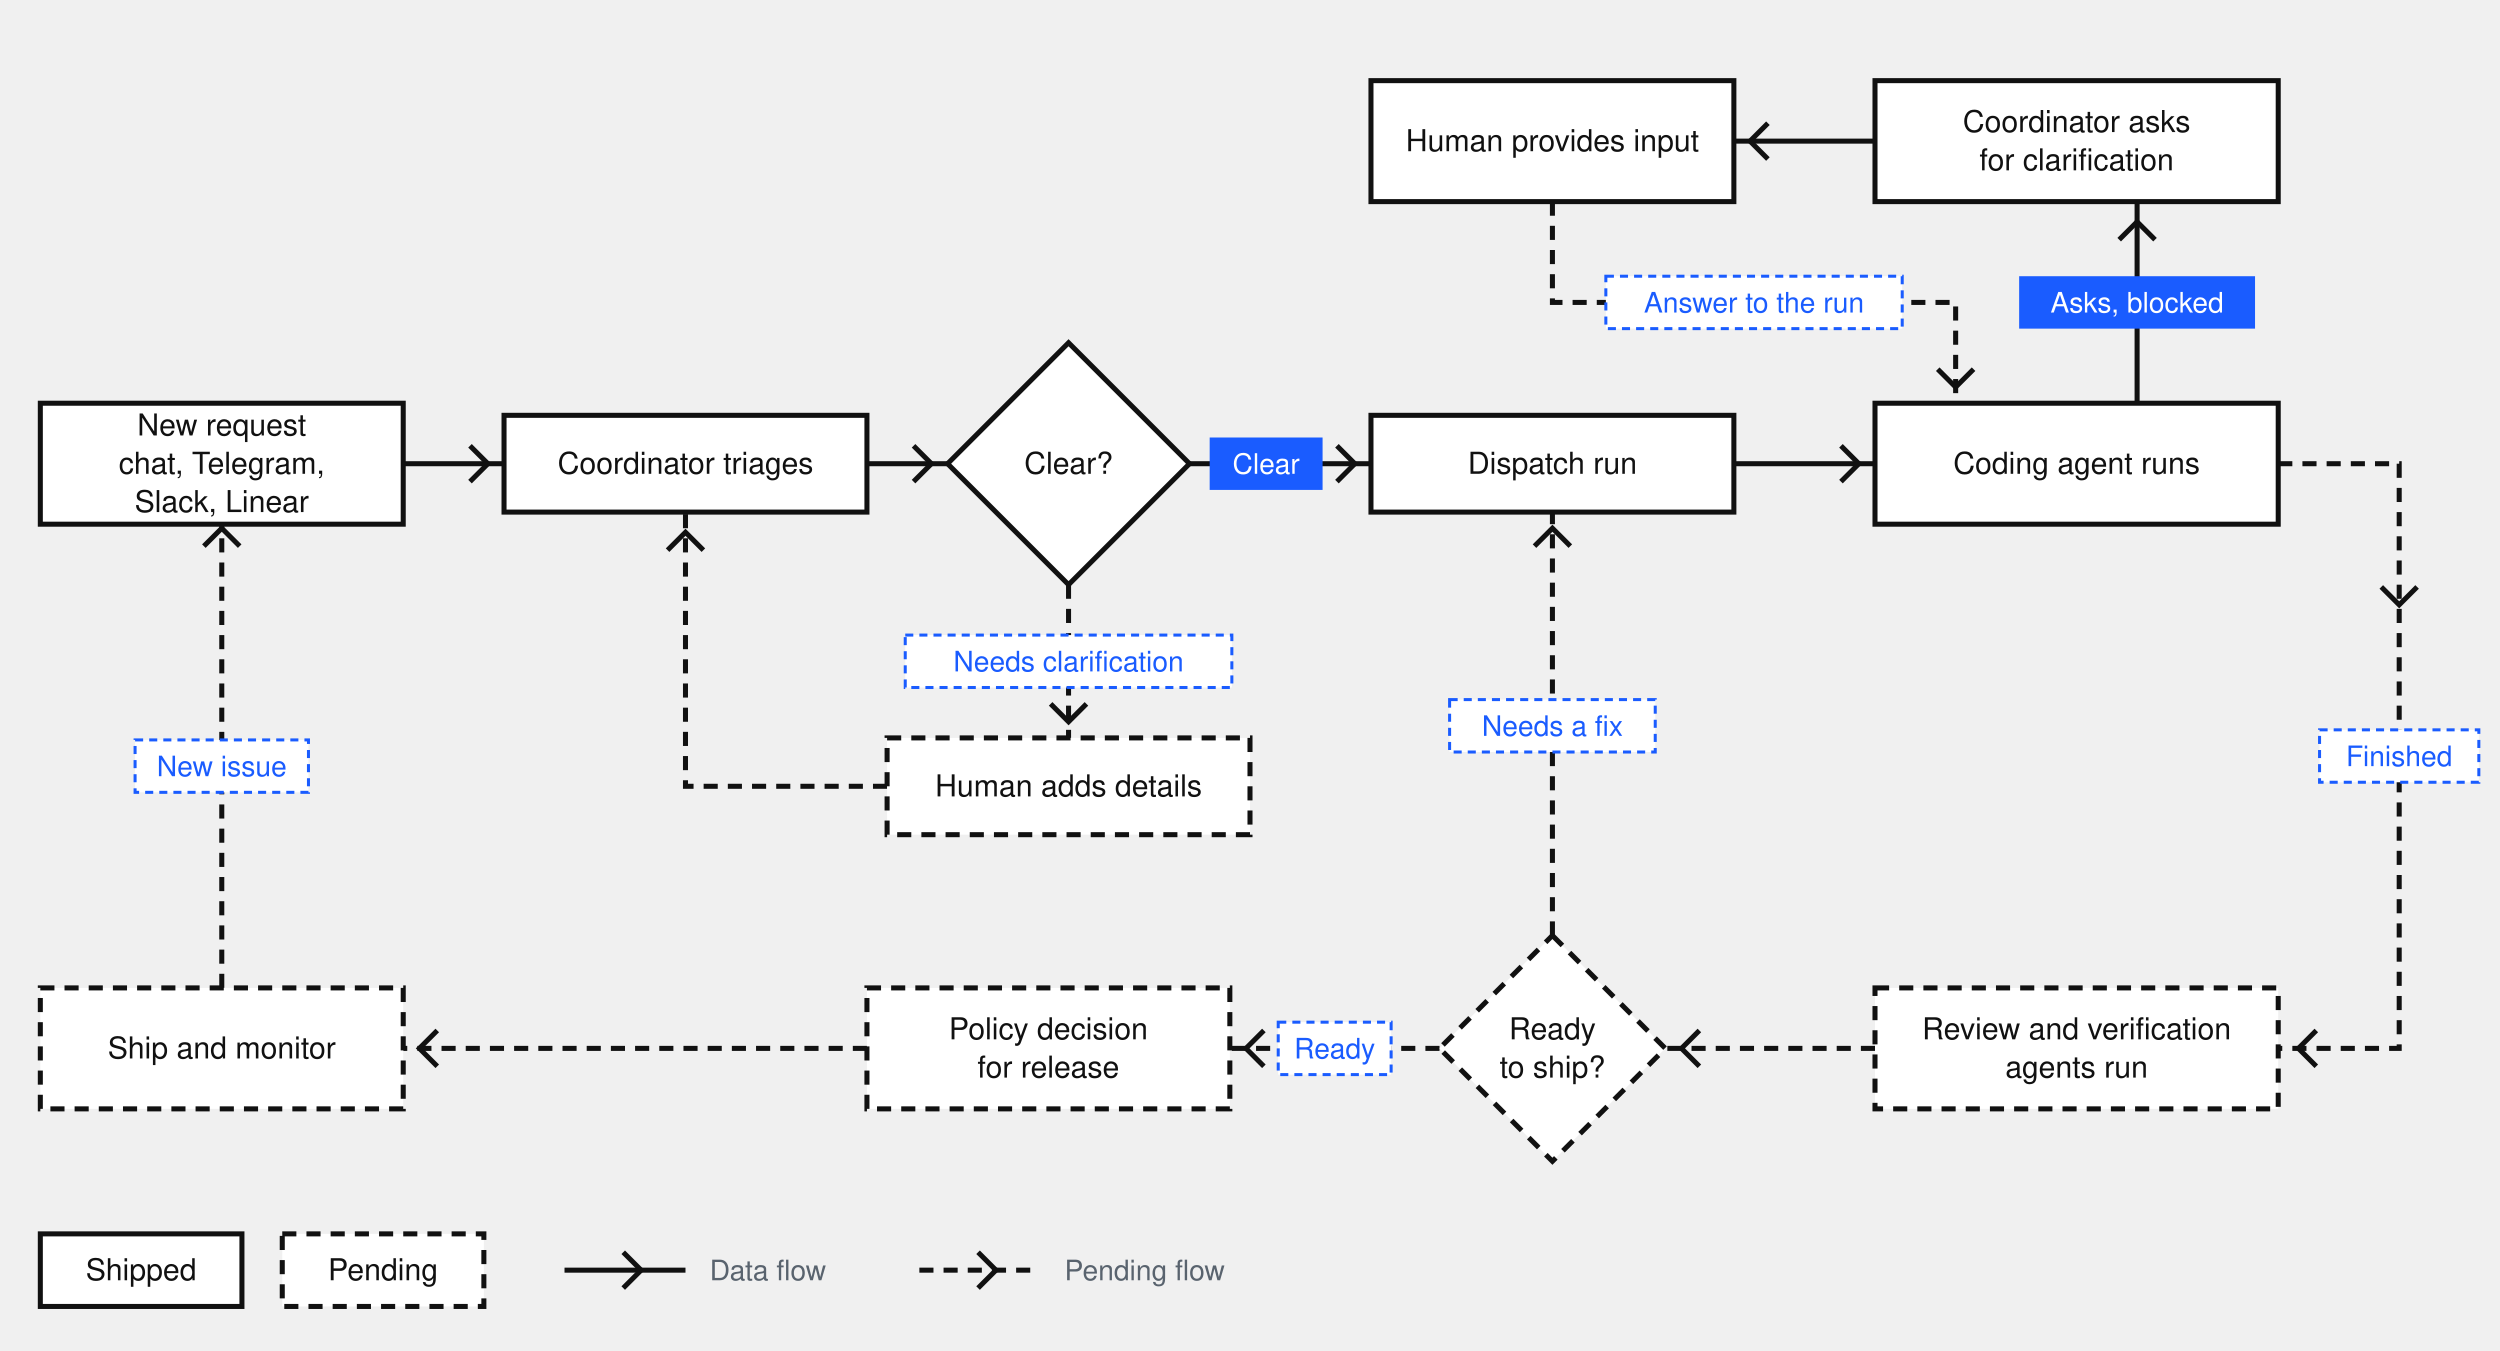
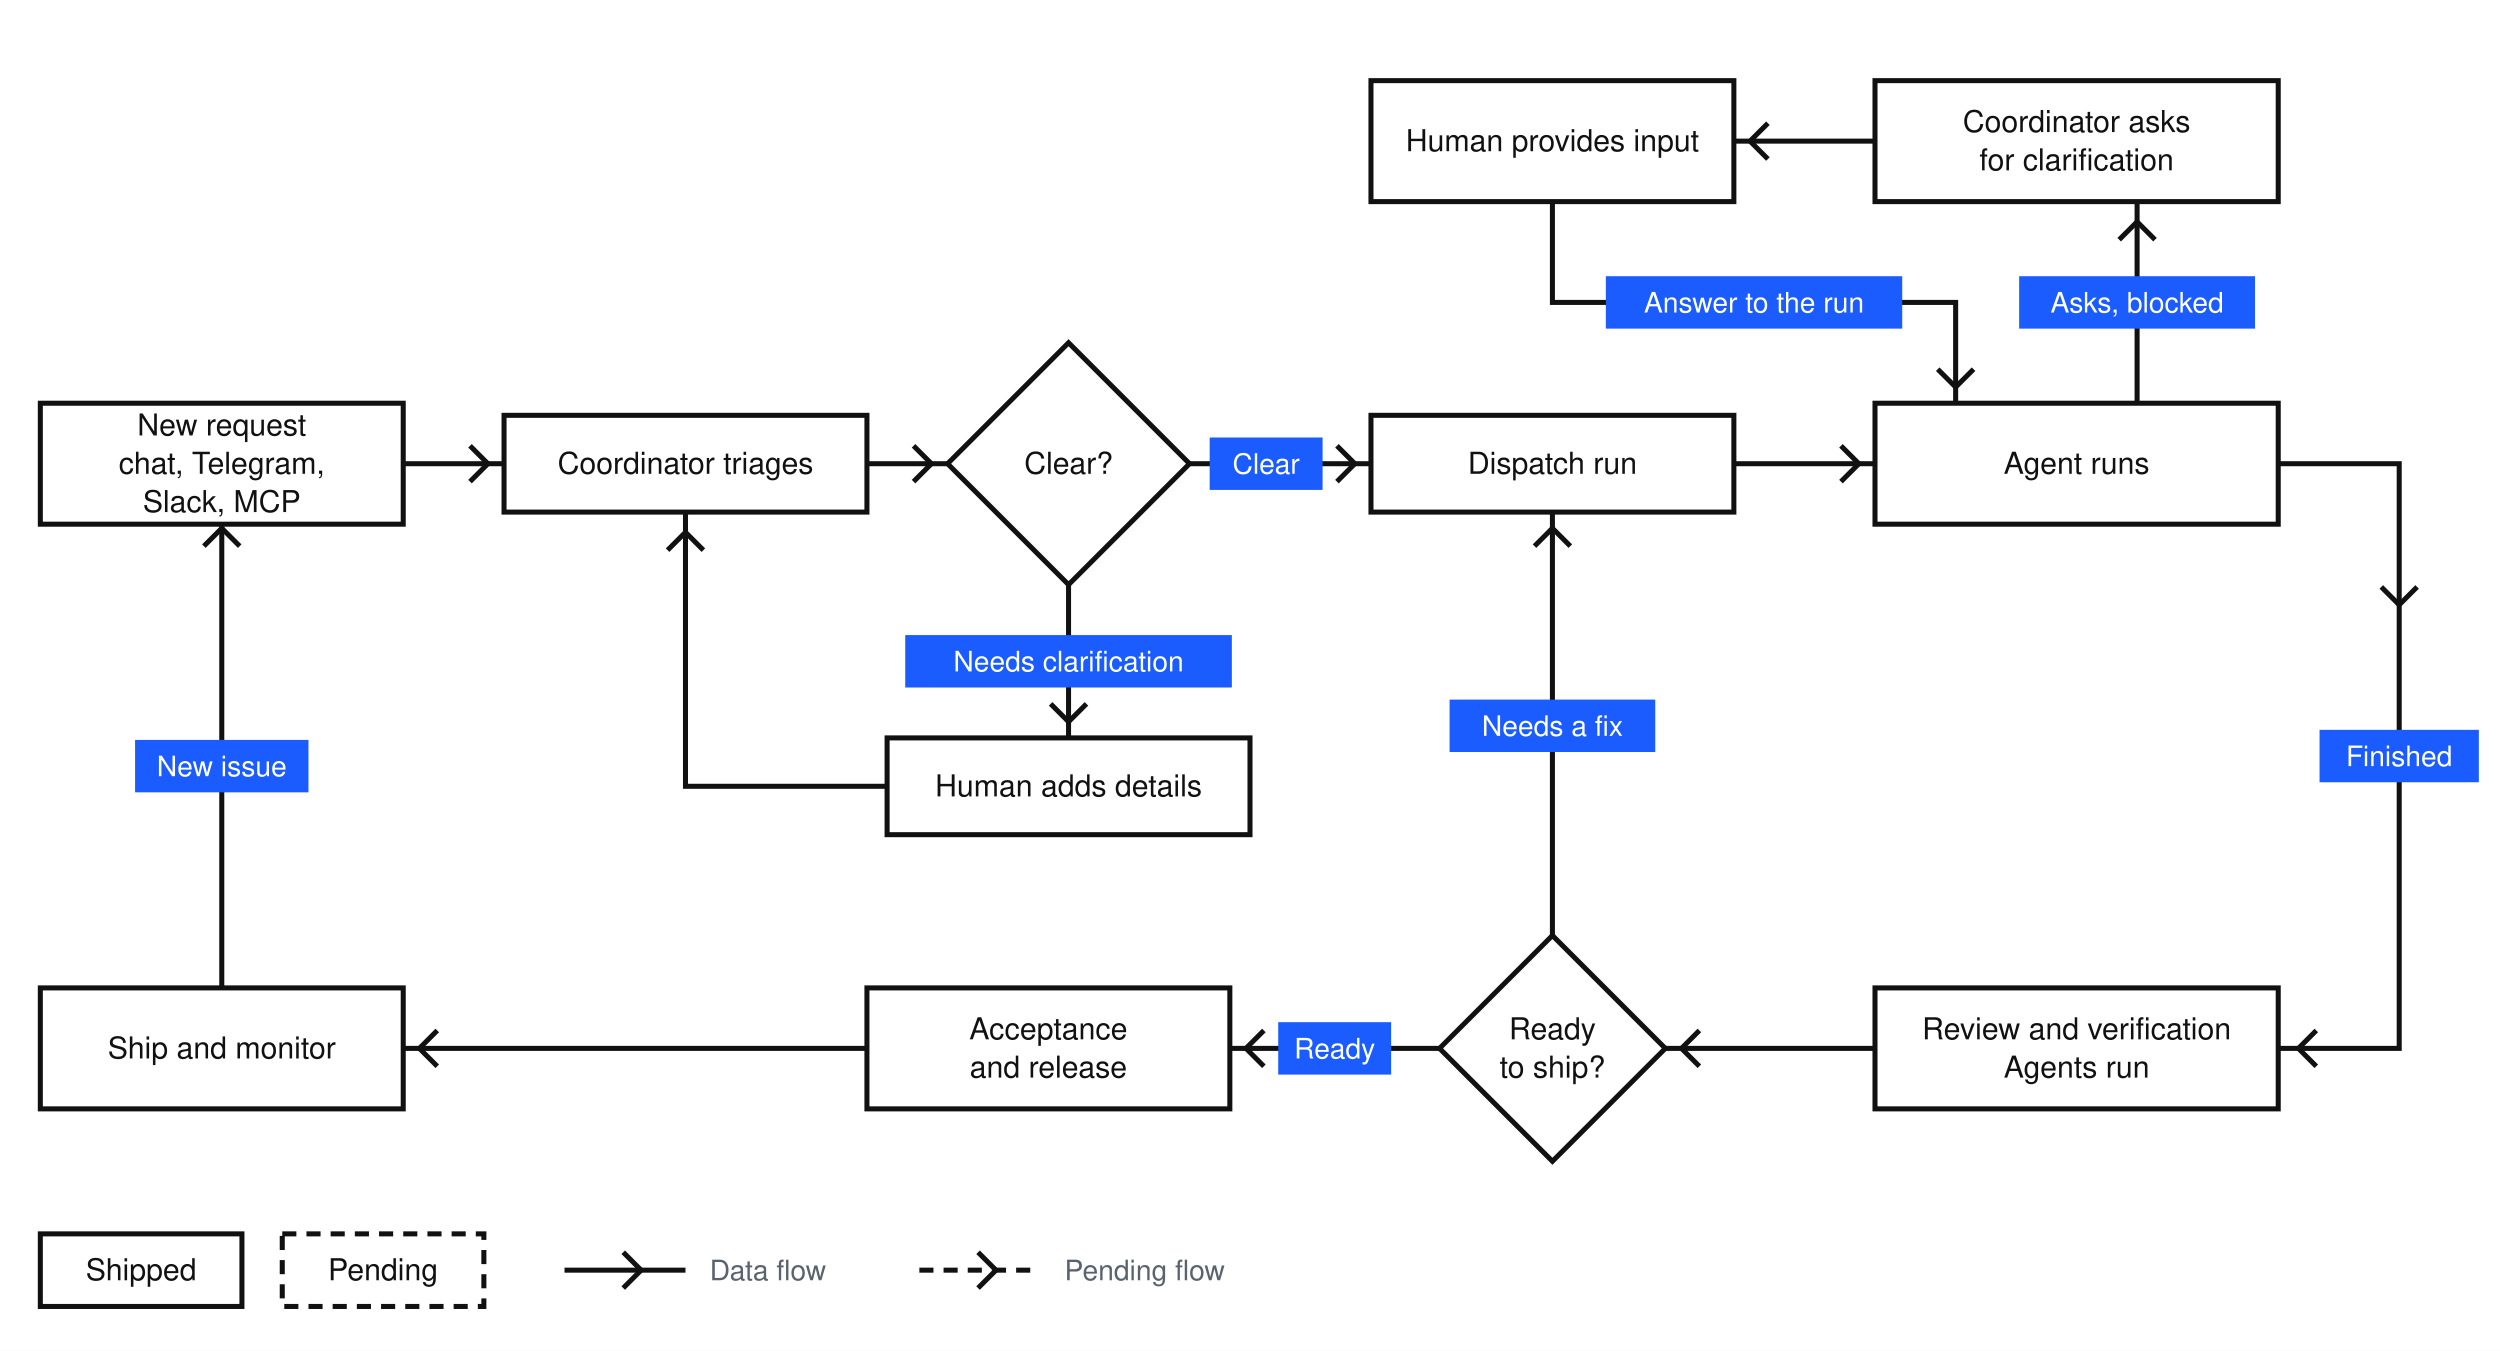
<svg xmlns="http://www.w3.org/2000/svg" width="1240" height="670" viewBox="0 0 1240 670" font-family="-apple-system, BlinkMacSystemFont, &quot;Segoe UI&quot;, Helvetica, Arial, &quot;PingFang SC&quot;, &quot;Noto Sans CJK SC&quot;, &quot;Microsoft YaHei&quot;, sans-serif" role="img" aria-label="How a task moves through Mikka">
+   <rect width="1240" height="670" fill="#ffffff" />
  <path d="M200 230 L250 230" fill="none" stroke="#111111" stroke-width="2.5" />
  <path d="M234 222 L242 230 L234 238" fill="none" stroke="#111111" stroke-width="2.5" stroke-linecap="square" stroke-linejoin="miter" />
  <path d="M430 230 L470 230" fill="none" stroke="#111111" stroke-width="2.5" />
  <path d="M454 222 L462 230 L454 238" fill="none" stroke="#111111" stroke-width="2.5" stroke-linecap="square" stroke-linejoin="miter" />
  <path d="M590 230 L680 230" fill="none" stroke="#111111" stroke-width="2.5" />
  <path d="M664 222 L672 230 L664 238" fill="none" stroke="#111111" stroke-width="2.5" stroke-linecap="square" stroke-linejoin="miter" />
  <rect x="600" y="217" width="56" height="26" fill="#1a5cff" />
  <text x="628" y="235" text-anchor="middle" font-size="14" fill="#ffffff">Clear</text>
  <path d="M860 230 L930 230" fill="none" stroke="#111111" stroke-width="2.5" />
  <path d="M914 222 L922 230 L914 238" fill="none" stroke="#111111" stroke-width="2.5" stroke-linecap="square" stroke-linejoin="miter" />
-   <path d="M530 290 L530 366" fill="none" stroke="#111111" stroke-width="2.5" stroke-dasharray="7 5" />
+   <path d="M530 290 L530 366" fill="none" stroke="#111111" stroke-width="2.5" />
  <path d="M522 350 L530 358 L538 350" fill="none" stroke="#111111" stroke-width="2.5" stroke-linecap="square" stroke-linejoin="miter" />
-   <rect x="449" y="315" width="162" height="26" fill="#ffffff" stroke="#1a5cff" stroke-width="1.5" stroke-dasharray="4 3" />
-   <text x="530" y="333" text-anchor="middle" font-size="14" fill="#1a5cff">Needs clarification</text>
-   <path d="M440 390 L340 390 L340 254" fill="none" stroke="#111111" stroke-width="2.5" stroke-dasharray="7 5" />
+   <rect x="449" y="315" width="162" height="26" fill="#1a5cff" />
+   <text x="530" y="333" text-anchor="middle" font-size="14" fill="#ffffff">Needs clarification</text>
+   <path d="M440 390 L340 390 L340 254" fill="none" stroke="#111111" stroke-width="2.5" />
  <path d="M332 272 L340 264 L348 272" fill="none" stroke="#111111" stroke-width="2.5" stroke-linecap="square" stroke-linejoin="miter" />
  <path d="M1060 200 L1060 100" fill="none" stroke="#111111" stroke-width="2.5" />
  <path d="M1052 118 L1060 110 L1068 118" fill="none" stroke="#111111" stroke-width="2.5" stroke-linecap="square" stroke-linejoin="miter" />
  <rect x="1001.5" y="137" width="117" height="26" fill="#1a5cff" />
  <text x="1060" y="155" text-anchor="middle" font-size="14" fill="#ffffff">Asks, blocked</text>
  <path d="M930 70 L860 70" fill="none" stroke="#111111" stroke-width="2.5" />
  <path d="M876 62 L868 70 L876 78" fill="none" stroke="#111111" stroke-width="2.5" stroke-linecap="square" stroke-linejoin="miter" />
-   <path d="M770 100 L770 150 L970 150 L970 200" fill="none" stroke="#111111" stroke-width="2.5" stroke-dasharray="7 5" />
+   <path d="M770 100 L770 150 L970 150 L970 200" fill="none" stroke="#111111" stroke-width="2.5" />
  <path d="M962 184 L970 192 L978 184" fill="none" stroke="#111111" stroke-width="2.5" stroke-linecap="square" stroke-linejoin="miter" />
-   <rect x="796.5" y="137" width="147" height="26" fill="#ffffff" stroke="#1a5cff" stroke-width="1.5" stroke-dasharray="4 3" />
-   <text x="870" y="155" text-anchor="middle" font-size="14" fill="#1a5cff">Answer to the run</text>
-   <path d="M1130 230 L1190 230 L1190 520 L1130 520" fill="none" stroke="#111111" stroke-width="2.5" stroke-dasharray="7 5" />
+   <rect x="796.5" y="137" width="147" height="26" fill="#1a5cff" />
+   <text x="870" y="155" text-anchor="middle" font-size="14" fill="#ffffff">Answer to the run</text>
+   <path d="M1130 230 L1190 230 L1190 520 L1130 520" fill="none" stroke="#111111" stroke-width="2.5" />
  <path d="M1182 292 L1190 300 L1198 292" fill="none" stroke="#111111" stroke-width="2.5" stroke-linecap="square" stroke-linejoin="miter" />
  <path d="M1148 512 L1140 520 L1148 528" fill="none" stroke="#111111" stroke-width="2.5" stroke-linecap="square" stroke-linejoin="miter" />
-   <rect x="1150.5" y="362" width="79" height="26" fill="#ffffff" stroke="#1a5cff" stroke-width="1.5" stroke-dasharray="4 3" />
-   <text x="1190" y="380" text-anchor="middle" font-size="14" fill="#1a5cff">Finished</text>
-   <path d="M930 520 L826 520" fill="none" stroke="#111111" stroke-width="2.5" stroke-dasharray="7 5" />
+   <rect x="1150.5" y="362" width="79" height="26" fill="#1a5cff" />
+   <text x="1190" y="380" text-anchor="middle" font-size="14" fill="#ffffff">Finished</text>
+   <path d="M930 520 L826 520" fill="none" stroke="#111111" stroke-width="2.5" />
  <path d="M842 512 L834 520 L842 528" fill="none" stroke="#111111" stroke-width="2.5" stroke-linecap="square" stroke-linejoin="miter" />
-   <path d="M770 464 L770 254" fill="none" stroke="#111111" stroke-width="2.5" stroke-dasharray="7 5" />
+   <path d="M770 464 L770 254" fill="none" stroke="#111111" stroke-width="2.5" />
  <path d="M762 270 L770 262 L778 270" fill="none" stroke="#111111" stroke-width="2.5" stroke-linecap="square" stroke-linejoin="miter" />
-   <rect x="719" y="347" width="102" height="26" fill="#ffffff" stroke="#1a5cff" stroke-width="1.5" stroke-dasharray="4 3" />
-   <text x="770" y="365" text-anchor="middle" font-size="14" fill="#1a5cff">Needs a fix</text>
-   <path d="M714 520 L610 520" fill="none" stroke="#111111" stroke-width="2.5" stroke-dasharray="7 5" />
+   <rect x="719" y="347" width="102" height="26" fill="#1a5cff" />
+   <text x="770" y="365" text-anchor="middle" font-size="14" fill="#ffffff">Needs a fix</text>
+   <path d="M714 520 L610 520" fill="none" stroke="#111111" stroke-width="2.5" />
  <path d="M626 512 L618 520 L626 528" fill="none" stroke="#111111" stroke-width="2.5" stroke-linecap="square" stroke-linejoin="miter" />
-   <rect x="634" y="507" width="56" height="26" fill="#ffffff" stroke="#1a5cff" stroke-width="1.5" stroke-dasharray="4 3" />
-   <text x="662" y="525" text-anchor="middle" font-size="14" fill="#1a5cff">Ready</text>
-   <path d="M430 520 L200 520" fill="none" stroke="#111111" stroke-width="2.5" stroke-dasharray="7 5" />
+   <rect x="634" y="507" width="56" height="26" fill="#1a5cff" />
+   <text x="662" y="525" text-anchor="middle" font-size="14" fill="#ffffff">Ready</text>
+   <path d="M430 520 L200 520" fill="none" stroke="#111111" stroke-width="2.5" />
  <path d="M216 512 L208 520 L216 528" fill="none" stroke="#111111" stroke-width="2.5" stroke-linecap="square" stroke-linejoin="miter" />
-   <path d="M110 490 L110 254" fill="none" stroke="#111111" stroke-width="2.5" stroke-dasharray="7 5" />
+   <path d="M110 490 L110 254" fill="none" stroke="#111111" stroke-width="2.5" />
  <path d="M102 270 L110 262 L118 270" fill="none" stroke="#111111" stroke-width="2.5" stroke-linecap="square" stroke-linejoin="miter" />
-   <rect x="67" y="367" width="86" height="26" fill="#ffffff" stroke="#1a5cff" stroke-width="1.5" stroke-dasharray="4 3" />
-   <text x="110" y="385" text-anchor="middle" font-size="14" fill="#1a5cff">New issue</text>
+   <rect x="67" y="367" width="86" height="26" fill="#1a5cff" />
+   <text x="110" y="385" text-anchor="middle" font-size="14" fill="#ffffff">New issue</text>
  <rect x="20" y="200" width="180" height="60" fill="#ffffff" stroke="#111111" stroke-width="2.5" />
  <text x="110" y="216" text-anchor="middle" font-size="15" fill="#111111">New request</text>
  <text x="110" y="235" text-anchor="middle" font-size="15" fill="#111111">chat, Telegram,</text>
-   <text x="110" y="254" text-anchor="middle" font-size="15" fill="#111111">Slack, Linear</text>
+   <text x="110" y="254" text-anchor="middle" font-size="15" fill="#111111">Slack, MCP</text>
  <rect x="250" y="206" width="180" height="48" fill="#ffffff" stroke="#111111" stroke-width="2.5" />
  <text x="340" y="235" text-anchor="middle" font-size="15" fill="#111111">Coordinator triages</text>
  <rect x="680" y="206" width="180" height="48" fill="#ffffff" stroke="#111111" stroke-width="2.5" />
  <text x="770" y="235" text-anchor="middle" font-size="15" fill="#111111">Dispatch run</text>
  <rect x="930" y="200" width="200" height="60" fill="#ffffff" stroke="#111111" stroke-width="2.5" />
-   <text x="1030" y="235" text-anchor="middle" font-size="15" fill="#111111">Coding agent runs</text>
+   <text x="1030" y="235" text-anchor="middle" font-size="15" fill="#111111">Agent runs</text>
  <rect x="930" y="40" width="200" height="60" fill="#ffffff" stroke="#111111" stroke-width="2.5" />
  <text x="1030" y="65.5" text-anchor="middle" font-size="15" fill="#111111">Coordinator asks</text>
  <text x="1030" y="84.5" text-anchor="middle" font-size="15" fill="#111111">for clarification</text>
  <rect x="680" y="40" width="180" height="60" fill="#ffffff" stroke="#111111" stroke-width="2.5" />
  <text x="770" y="75" text-anchor="middle" font-size="15" fill="#111111">Human provides input</text>
-   <rect x="440" y="366" width="180" height="48" fill="#ffffff" stroke="#111111" stroke-width="2.5" stroke-dasharray="7 5" />
+   <rect x="440" y="366" width="180" height="48" fill="#ffffff" stroke="#111111" stroke-width="2.5" />
  <text x="530" y="395" text-anchor="middle" font-size="15" fill="#111111">Human adds details</text>
-   <rect x="930" y="490" width="200" height="60" fill="#ffffff" stroke="#111111" stroke-width="2.5" stroke-dasharray="7 5" />
+   <rect x="930" y="490" width="200" height="60" fill="#ffffff" stroke="#111111" stroke-width="2.5" />
  <text x="1030" y="515.5" text-anchor="middle" font-size="15" fill="#111111">Review and verification</text>
-   <text x="1030" y="534.5" text-anchor="middle" font-size="15" fill="#111111">agents run</text>
-   <rect x="430" y="490" width="180" height="60" fill="#ffffff" stroke="#111111" stroke-width="2.5" stroke-dasharray="7 5" />
-   <text x="520" y="515.5" text-anchor="middle" font-size="15" fill="#111111">Policy decision</text>
-   <text x="520" y="534.5" text-anchor="middle" font-size="15" fill="#111111">for release</text>
-   <rect x="20" y="490" width="180" height="60" fill="#ffffff" stroke="#111111" stroke-width="2.5" stroke-dasharray="7 5" />
+   <text x="1030" y="534.5" text-anchor="middle" font-size="15" fill="#111111">Agents run</text>
+   <rect x="430" y="490" width="180" height="60" fill="#ffffff" stroke="#111111" stroke-width="2.5" />
+   <text x="520" y="515.5" text-anchor="middle" font-size="15" fill="#111111">Acceptance</text>
+   <text x="520" y="534.5" text-anchor="middle" font-size="15" fill="#111111">and release</text>
+   <rect x="20" y="490" width="180" height="60" fill="#ffffff" stroke="#111111" stroke-width="2.5" />
  <text x="110" y="525" text-anchor="middle" font-size="15" fill="#111111">Ship and monitor</text>
  <polygon points="530,170 590,230 530,290 470,230" fill="#ffffff" stroke="#111111" stroke-width="2.5" stroke-linejoin="miter" />
  <text x="530" y="235" text-anchor="middle" font-size="15" fill="#111111">Clear?</text>
-   <polygon points="770,464 826,520 770,576 714,520" fill="#ffffff" stroke="#111111" stroke-width="2.5" stroke-linejoin="miter" stroke-dasharray="7 5" />
+   <polygon points="770,464 826,520 770,576 714,520" fill="#ffffff" stroke="#111111" stroke-width="2.5" stroke-linejoin="miter" />
  <text x="770" y="515.5" text-anchor="middle" font-size="15" fill="#111111">Ready</text>
  <text x="770" y="534.5" text-anchor="middle" font-size="15" fill="#111111">to ship?</text>
  <rect x="20" y="612" width="100" height="36" fill="#ffffff" stroke="#111111" stroke-width="2.5" />
  <text x="70" y="635" text-anchor="middle" font-size="15" fill="#111111">Shipped</text>
  <rect x="140" y="612" width="100" height="36" fill="#ffffff" stroke="#111111" stroke-width="2.5" stroke-dasharray="7 5" />
  <text x="190" y="635" text-anchor="middle" font-size="15" fill="#111111">Pending</text>
  <path d="M280 630 L340 630" fill="none" stroke="#111111" stroke-width="2.5" />
  <path d="M310 622 L318 630 L310 638" fill="none" stroke="#111111" stroke-width="2.5" stroke-linecap="square" stroke-linejoin="miter" />
  <text x="352" y="635" font-size="14" fill="#59636e">Data flow</text>
  <path d="M456 630 L516 630" fill="none" stroke="#111111" stroke-width="2.5" stroke-dasharray="7 5" />
  <path d="M486 622 L494 630 L486 638" fill="none" stroke="#111111" stroke-width="2.5" stroke-linecap="square" stroke-linejoin="miter" />
  <text x="528" y="635" font-size="14" fill="#59636e">Pending flow</text>
</svg>
